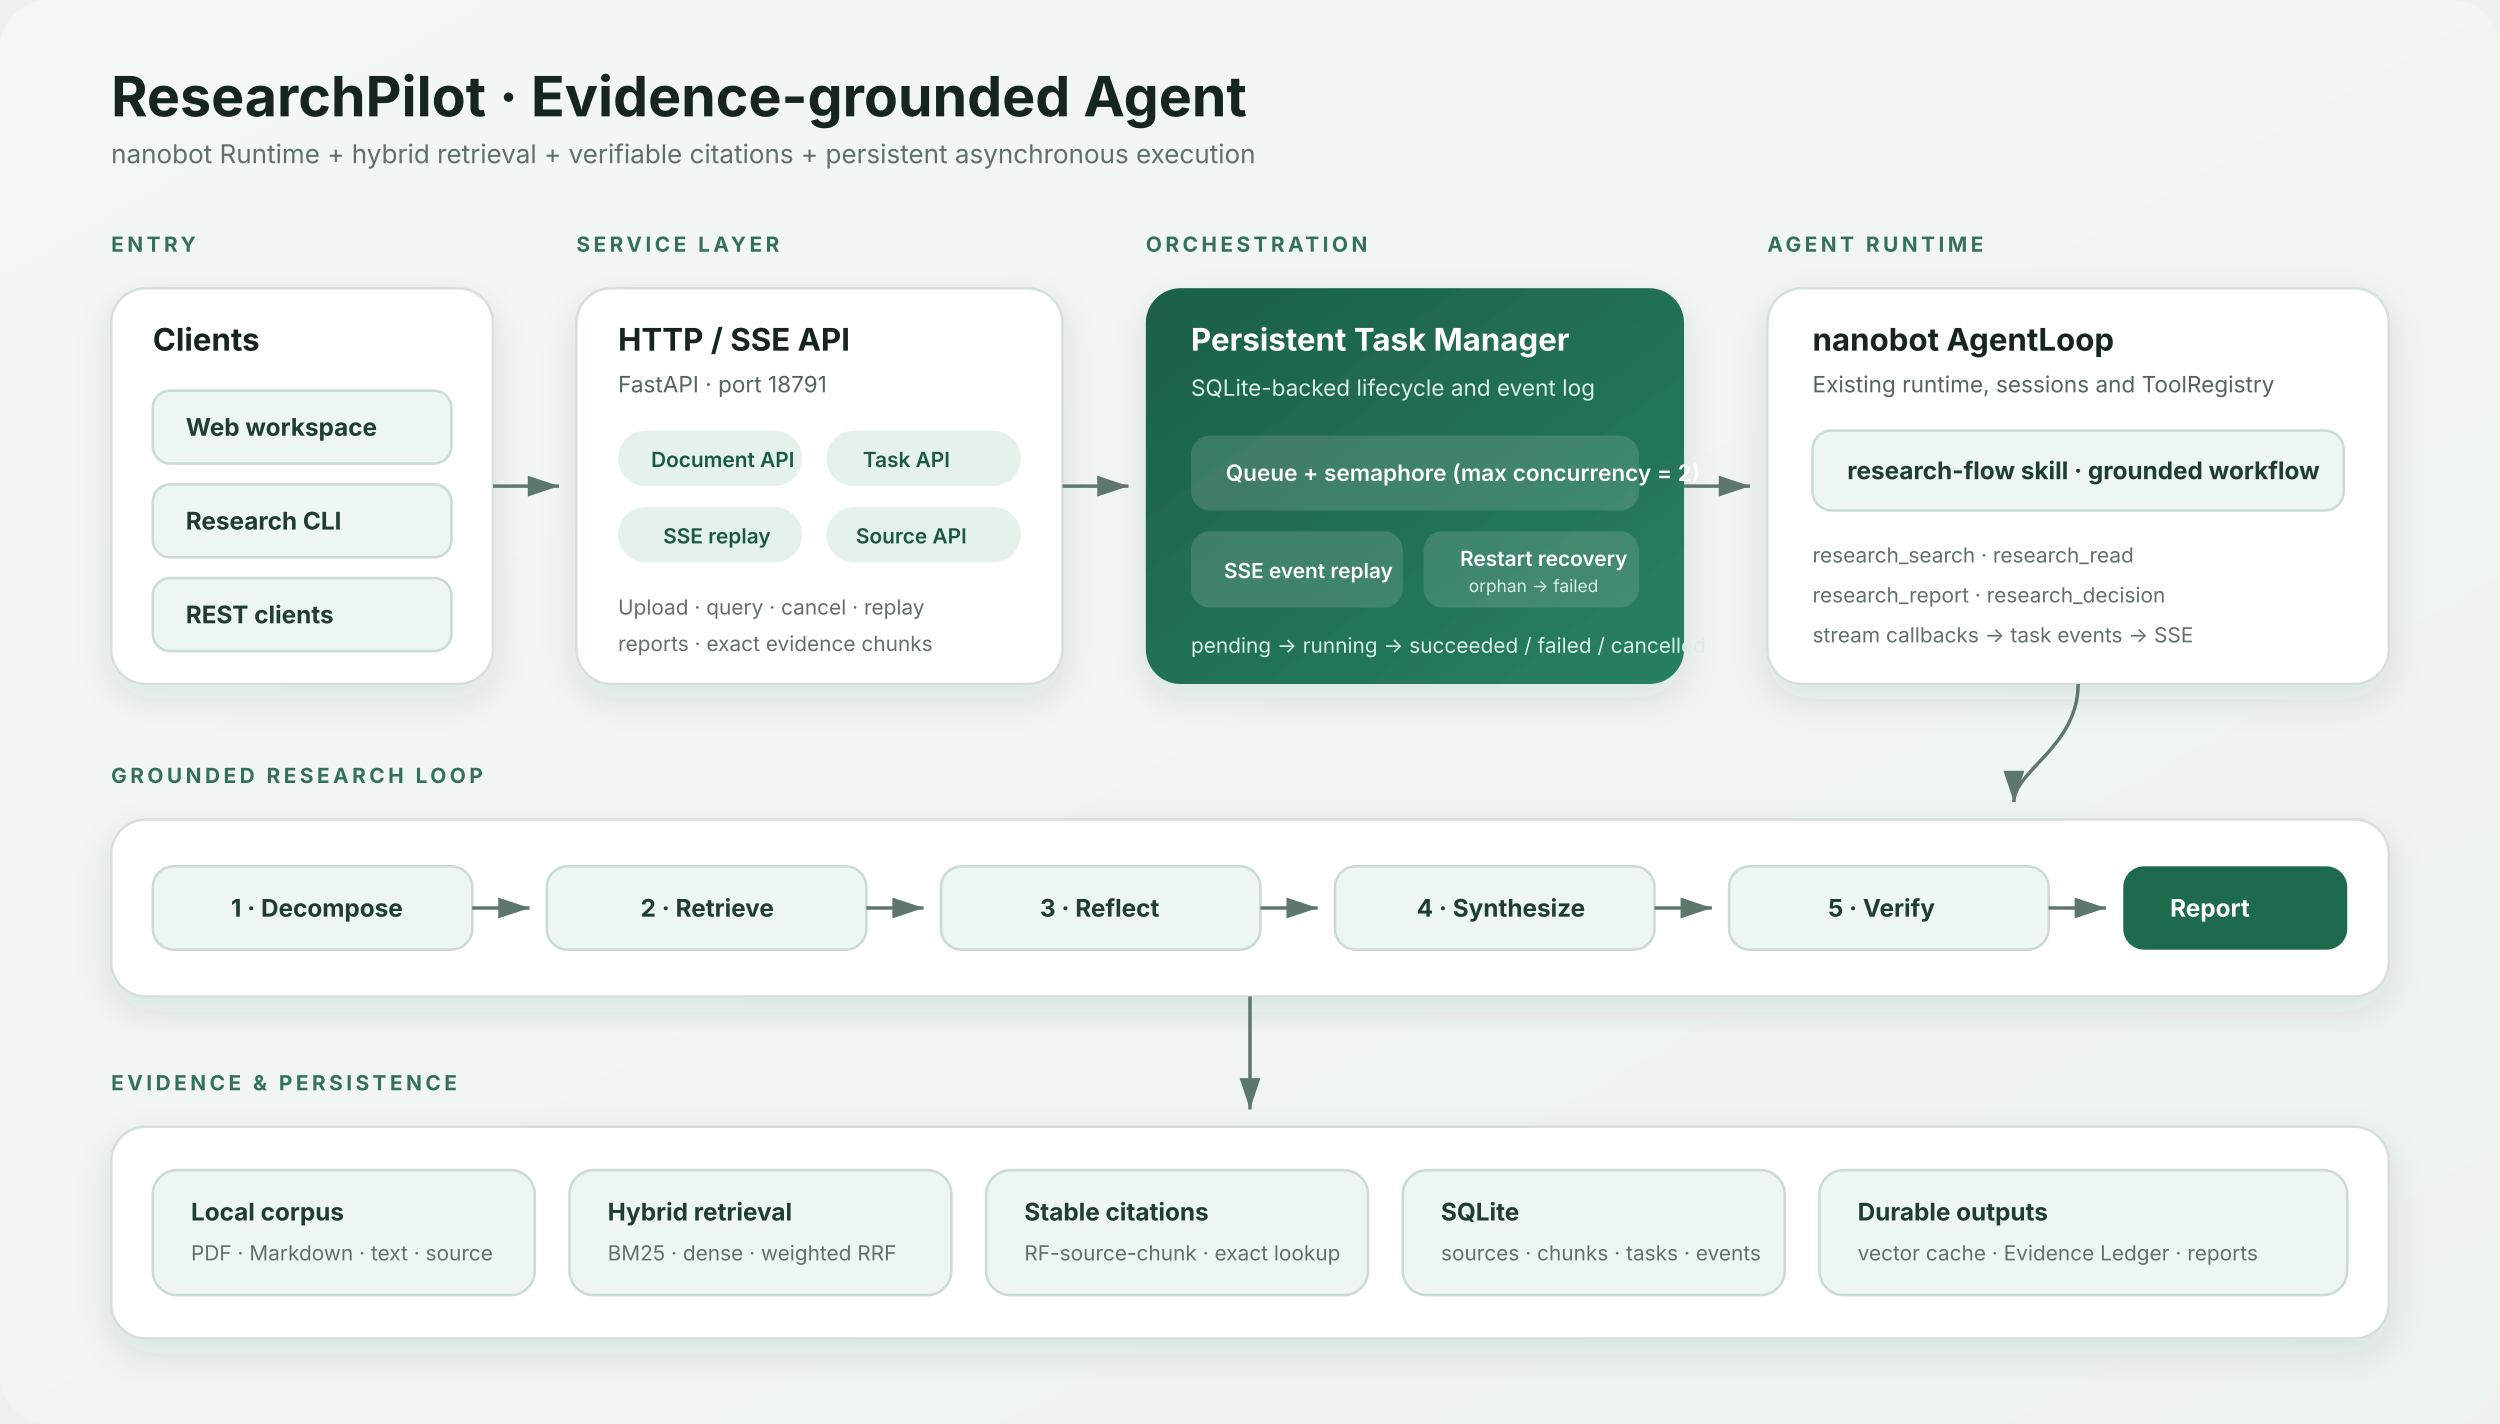
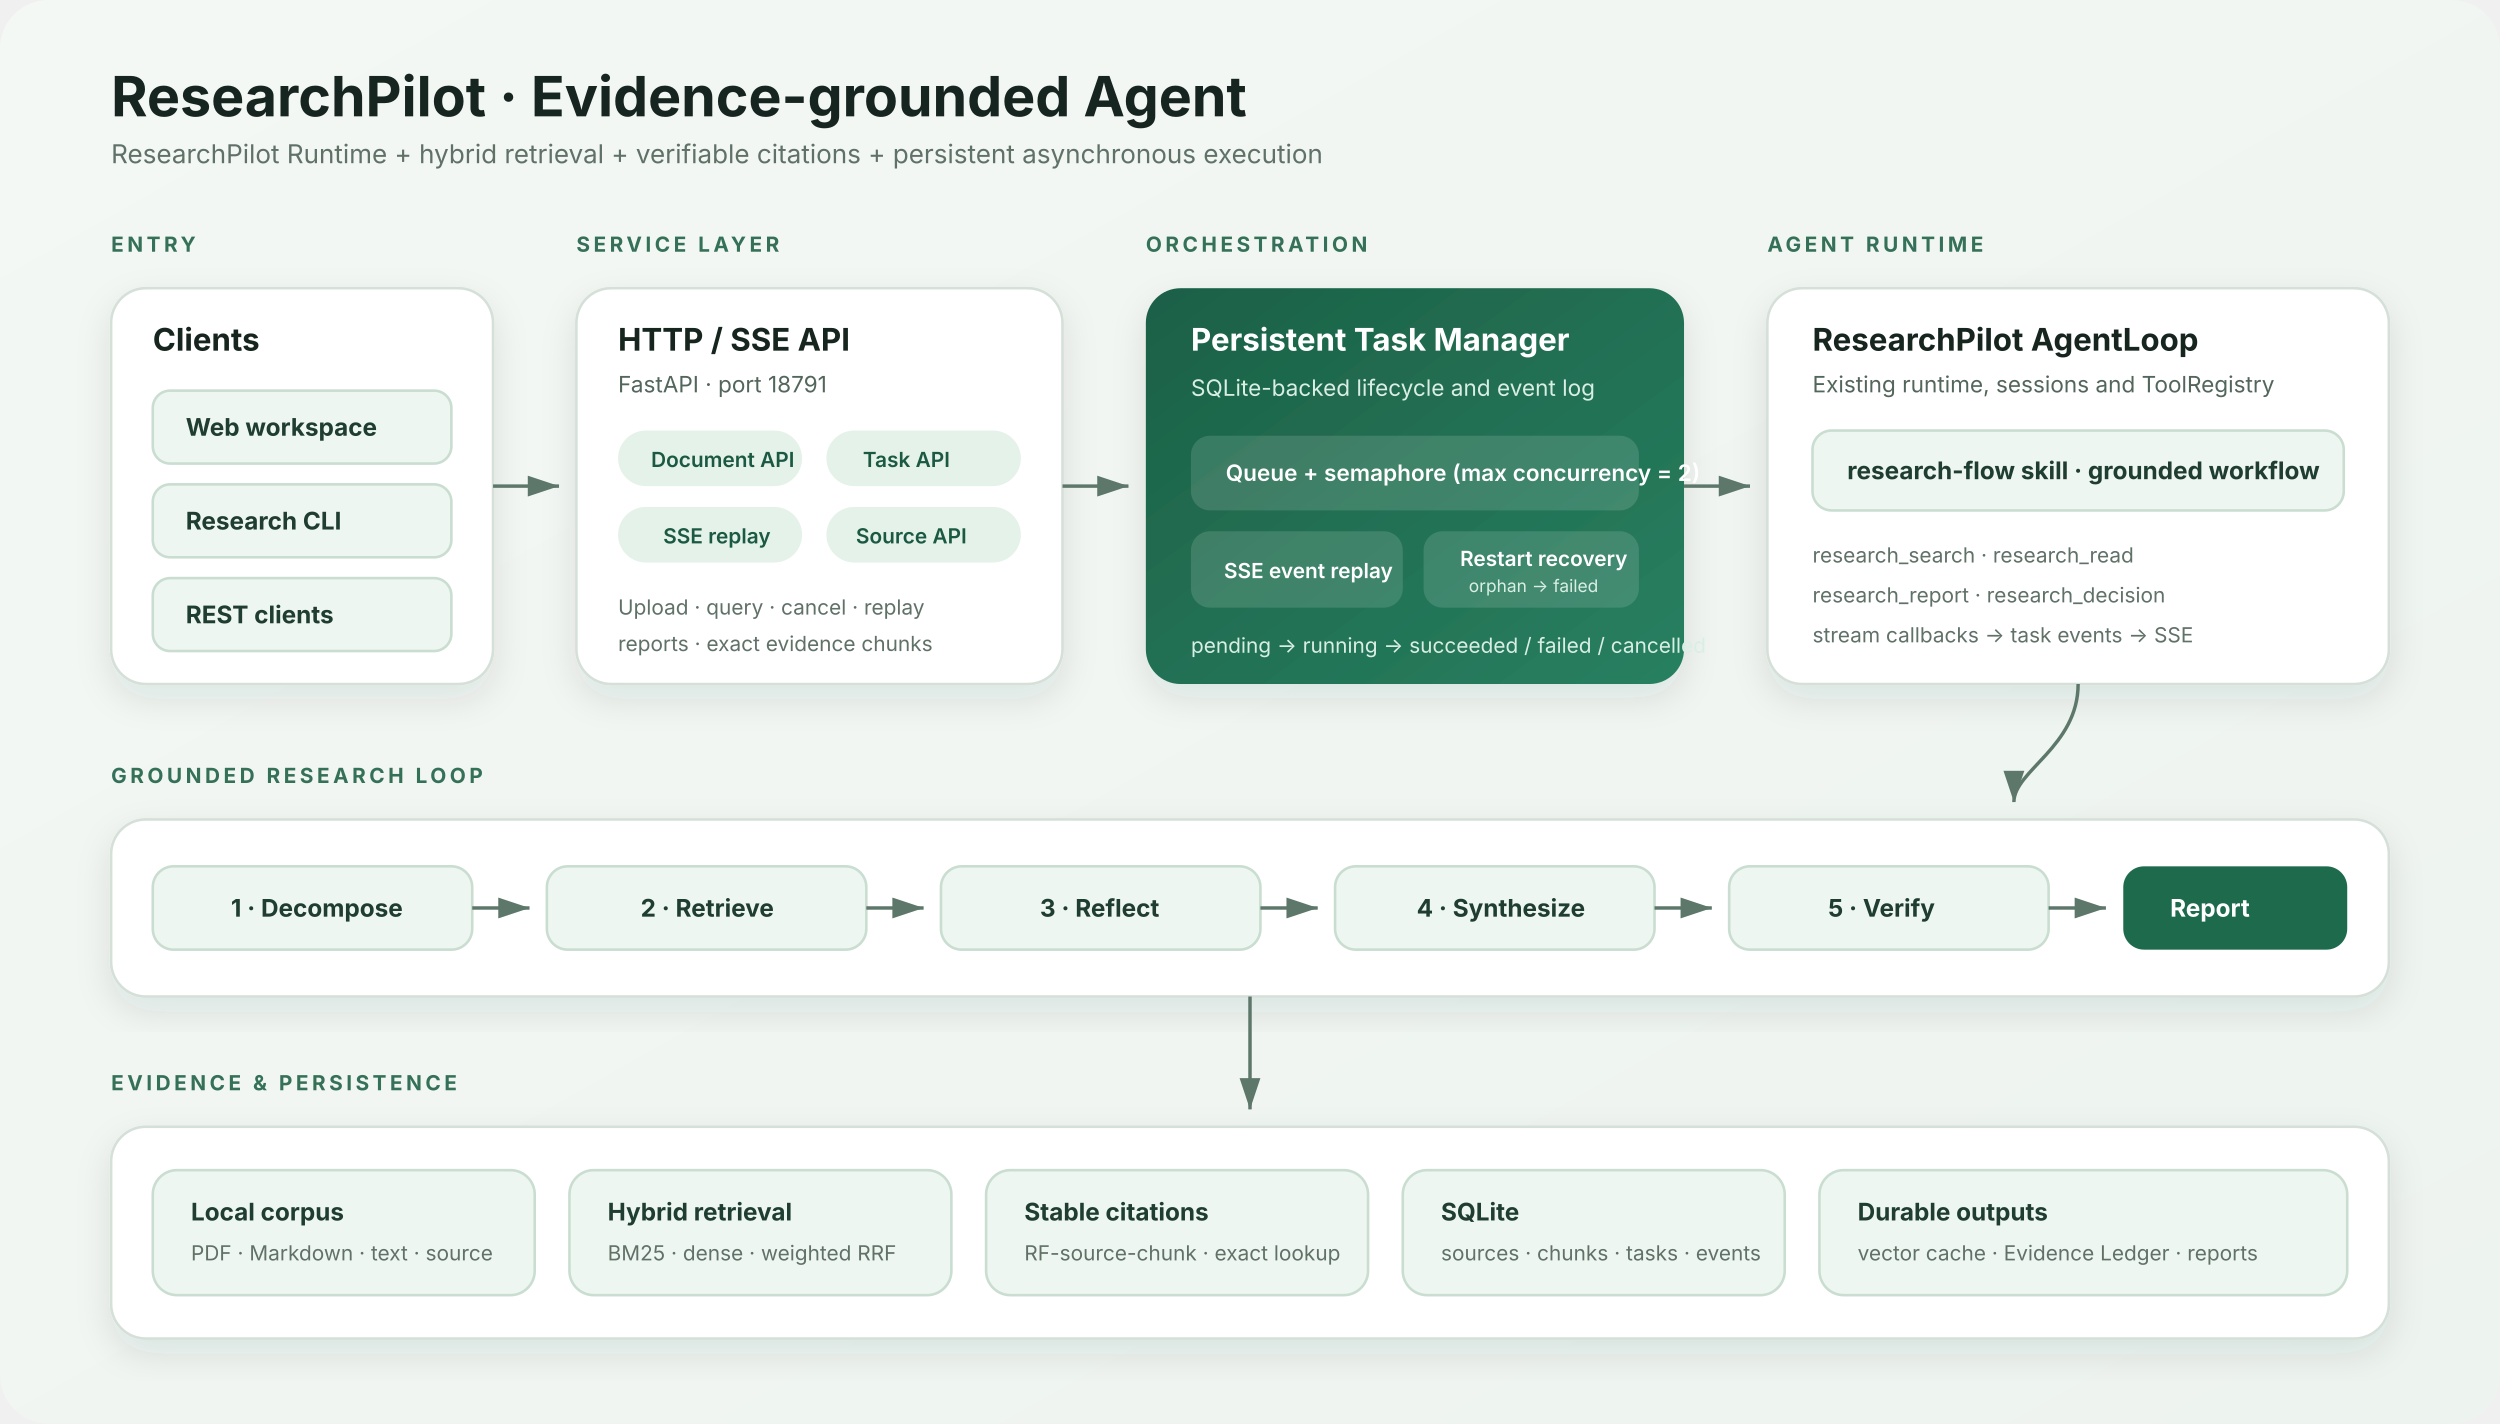
<svg xmlns="http://www.w3.org/2000/svg" width="1440" height="820" viewBox="0 0 1440 820" role="img" aria-labelledby="title desc">
  <defs>
    <linearGradient id="bg" x1="0" y1="0" x2="1" y2="1">
      <stop offset="0" stop-color="#f4f8f4" />
      <stop offset="1" stop-color="#edf3ef" />
    </linearGradient>
    <linearGradient id="accent" x1="0" y1="0" x2="1" y2="1">
      <stop offset="0" stop-color="#1c6047" />
      <stop offset="1" stop-color="#288060" />
    </linearGradient>
    <filter id="shadow" x="-20%" y="-20%" width="140%" height="140%">
      <feDropShadow dx="0" dy="8" stdDeviation="10" flood-color="#183b2d" flood-opacity=".10" />
    </filter>
    <marker id="arrow" markerWidth="10" markerHeight="10" refX="9" refY="3" orient="auto" markerUnits="strokeWidth">
      <path d="M0,0 L0,6 L9,3 z" fill="#5d786b" />
    </marker>
    <style>
      .title{font:700 32px Inter,Segoe UI,sans-serif;fill:#16251f}.subtitle{font:400 15px Inter,Segoe UI,sans-serif;fill:#607168}
      .section{font:700 12px Inter,Segoe UI,sans-serif;letter-spacing:2px;fill:#357058}.node-title{font:700 18px Inter,Segoe UI,sans-serif;fill:#17251f}
      .node-text{font:400 13px Inter,Segoe UI,sans-serif;fill:#53665c}.small-title{font:700 14px Inter,Segoe UI,sans-serif;fill:#1f3d31}
      .small-text{font:400 12px Inter,Segoe UI,sans-serif;fill:#607168}.pill-text{font:600 12px Inter,Segoe UI,sans-serif;fill:#1b5943}
      .card{fill:#fff;stroke:#d5e0d9;stroke-width:1.5}.soft{fill:#eef6f1;stroke:#c9ddd1;stroke-width:1.5}.line{fill:none;stroke:#5d786b;stroke-width:2;marker-end:url(#arrow)}
    </style>
  </defs>
  <rect width="1440" height="820" rx="28" fill="url(#bg)" />
  <text x="64" y="67" class="title">ResearchPilot · Evidence-grounded Agent</text>
-   <text x="64" y="94" class="subtitle">nanobot Runtime + hybrid retrieval + verifiable citations + persistent asynchronous execution</text>
+   <text x="64" y="94" class="subtitle">ResearchPilot Runtime + hybrid retrieval + verifiable citations + persistent asynchronous execution</text>
  <text x="64" y="145" class="section">ENTRY</text>
  <g filter="url(#shadow)">
    <rect x="64" y="166" width="220" height="228" rx="20" class="card" />
  </g>
  <text x="88" y="202" class="node-title">Clients</text>
  <rect x="88" y="225" width="172" height="42" rx="10" class="soft" />
  <text x="107" y="251" class="small-title">Web workspace</text>
  <rect x="88" y="279" width="172" height="42" rx="10" class="soft" />
  <text x="107" y="305" class="small-title">Research CLI</text>
  <rect x="88" y="333" width="172" height="42" rx="10" class="soft" />
  <text x="107" y="359" class="small-title">REST clients</text>
  <text x="332" y="145" class="section">SERVICE LAYER</text>
  <g filter="url(#shadow)">
    <rect x="332" y="166" width="280" height="228" rx="20" class="card" />
  </g>
  <text x="356" y="202" class="node-title">HTTP / SSE API</text>
  <text x="356" y="226" class="node-text">FastAPI · port 18791</text>
  <g>
    <rect x="356" y="248" width="106" height="32" rx="16" fill="#e4f2e9" />
    <text x="375" y="269" class="pill-text">Document API</text>
    <rect x="476" y="248" width="112" height="32" rx="16" fill="#e4f2e9" />
    <text x="497" y="269" class="pill-text">Task API</text>
    <rect x="356" y="292" width="106" height="32" rx="16" fill="#e4f2e9" />
    <text x="382" y="313" class="pill-text">SSE replay</text>
    <rect x="476" y="292" width="112" height="32" rx="16" fill="#e4f2e9" />
    <text x="493" y="313" class="pill-text">Source API</text>
  </g>
  <text x="356" y="354" class="small-text">Upload · query · cancel · replay</text>
  <text x="356" y="375" class="small-text">reports · exact evidence chunks</text>
  <text x="660" y="145" class="section">ORCHESTRATION</text>
  <g filter="url(#shadow)">
    <rect x="660" y="166" width="310" height="228" rx="20" fill="url(#accent)" />
  </g>
  <text x="686" y="202" style="font:700 18px Inter,Segoe UI,sans-serif;fill:white">Persistent Task Manager</text>
  <text x="686" y="228" style="font:400 13px Inter,Segoe UI,sans-serif;fill:#d9eee5">SQLite-backed lifecycle and event log</text>
  <rect x="686" y="251" width="258" height="43" rx="11" fill="#ffffff" fill-opacity=".13" />
  <text x="706" y="277" style="font:600 13px Inter,Segoe UI,sans-serif;fill:white">Queue + semaphore (max concurrency = 2)</text>
  <rect x="686" y="306" width="122" height="44" rx="11" fill="#ffffff" fill-opacity=".13" />
  <text x="705" y="333" style="font:600 12px Inter,Segoe UI,sans-serif;fill:white">SSE event replay</text>
  <rect x="820" y="306" width="124" height="44" rx="11" fill="#ffffff" fill-opacity=".13" />
  <text x="841" y="326" style="font:600 12px Inter,Segoe UI,sans-serif;fill:white">Restart recovery</text>
  <text x="846" y="341" style="font:400 10px Inter,Segoe UI,sans-serif;fill:#d9eee5">orphan → failed</text>
  <text x="686" y="376" style="font:400 12px Inter,Segoe UI,sans-serif;fill:#d9eee5">pending → running → succeeded / failed / cancelled</text>
  <text x="1018" y="145" class="section">AGENT RUNTIME</text>
  <g filter="url(#shadow)">
    <rect x="1018" y="166" width="358" height="228" rx="20" class="card" />
  </g>
-   <text x="1044" y="202" class="node-title">nanobot AgentLoop</text>
+   <text x="1044" y="202" class="node-title">ResearchPilot AgentLoop</text>
  <text x="1044" y="226" class="node-text">Existing runtime, sessions and ToolRegistry</text>
  <rect x="1044" y="248" width="306" height="46" rx="11" class="soft" />
  <text x="1064" y="276" class="small-title">research-flow skill · grounded workflow</text>
  <text x="1044" y="324" class="small-text">research_search · research_read</text>
  <text x="1044" y="347" class="small-text">research_report · research_decision</text>
  <text x="1044" y="370" class="small-text">stream callbacks → task events → SSE</text>
  <path d="M284 280 H322" class="line" />
  <path d="M612 280 H650" class="line" />
  <path d="M970 280 H1008" class="line" />
  <text x="64" y="451" class="section">GROUNDED RESEARCH LOOP</text>
  <g filter="url(#shadow)">
    <rect x="64" y="472" width="1312" height="102" rx="20" class="card" />
  </g>
  <g>
    <rect x="88" y="499" width="184" height="48" rx="12" class="soft" />
    <text x="133" y="528" class="small-title">1 · Decompose</text>
    <path d="M272 523 H305" class="line" />
    <rect x="315" y="499" width="184" height="48" rx="12" class="soft" />
    <text x="369" y="528" class="small-title">2 · Retrieve</text>
    <path d="M499 523 H532" class="line" />
    <rect x="542" y="499" width="184" height="48" rx="12" class="soft" />
    <text x="599" y="528" class="small-title">3 · Reflect</text>
    <path d="M726 523 H759" class="line" />
    <rect x="769" y="499" width="184" height="48" rx="12" class="soft" />
    <text x="816" y="528" class="small-title">4 · Synthesize</text>
    <path d="M953 523 H986" class="line" />
    <rect x="996" y="499" width="184" height="48" rx="12" class="soft" />
    <text x="1053" y="528" class="small-title">5 · Verify</text>
    <path d="M1180 523 H1213" class="line" />
    <rect x="1223" y="499" width="129" height="48" rx="12" fill="#1e6a4d" />
    <text x="1250" y="528" style="font:700 14px Inter,Segoe UI,sans-serif;fill:white">Report</text>
  </g>
  <text x="64" y="628" class="section">EVIDENCE &amp; PERSISTENCE</text>
  <g filter="url(#shadow)">
    <rect x="64" y="649" width="1312" height="122" rx="20" class="card" />
  </g>
  <g>
    <rect x="88" y="674" width="220" height="72" rx="14" class="soft" />
    <text x="110" y="703" class="small-title">Local corpus</text>
    <text x="110" y="726" class="small-text">PDF · Markdown · text · source</text>
    <rect x="328" y="674" width="220" height="72" rx="14" class="soft" />
    <text x="350" y="703" class="small-title">Hybrid retrieval</text>
    <text x="350" y="726" class="small-text">BM25 · dense · weighted RRF</text>
    <rect x="568" y="674" width="220" height="72" rx="14" class="soft" />
    <text x="590" y="703" class="small-title">Stable citations</text>
    <text x="590" y="726" class="small-text">RF-source-chunk · exact lookup</text>
    <rect x="808" y="674" width="220" height="72" rx="14" class="soft" />
    <text x="830" y="703" class="small-title">SQLite</text>
    <text x="830" y="726" class="small-text">sources · chunks · tasks · events</text>
    <rect x="1048" y="674" width="304" height="72" rx="14" class="soft" />
    <text x="1070" y="703" class="small-title">Durable outputs</text>
    <text x="1070" y="726" class="small-text">vector cache · Evidence Ledger · reports</text>
  </g>
  <path d="M1197 394 C1197 430 1160 444 1160 462" class="line" />
  <path d="M720 574 V639" class="line" />
</svg>
